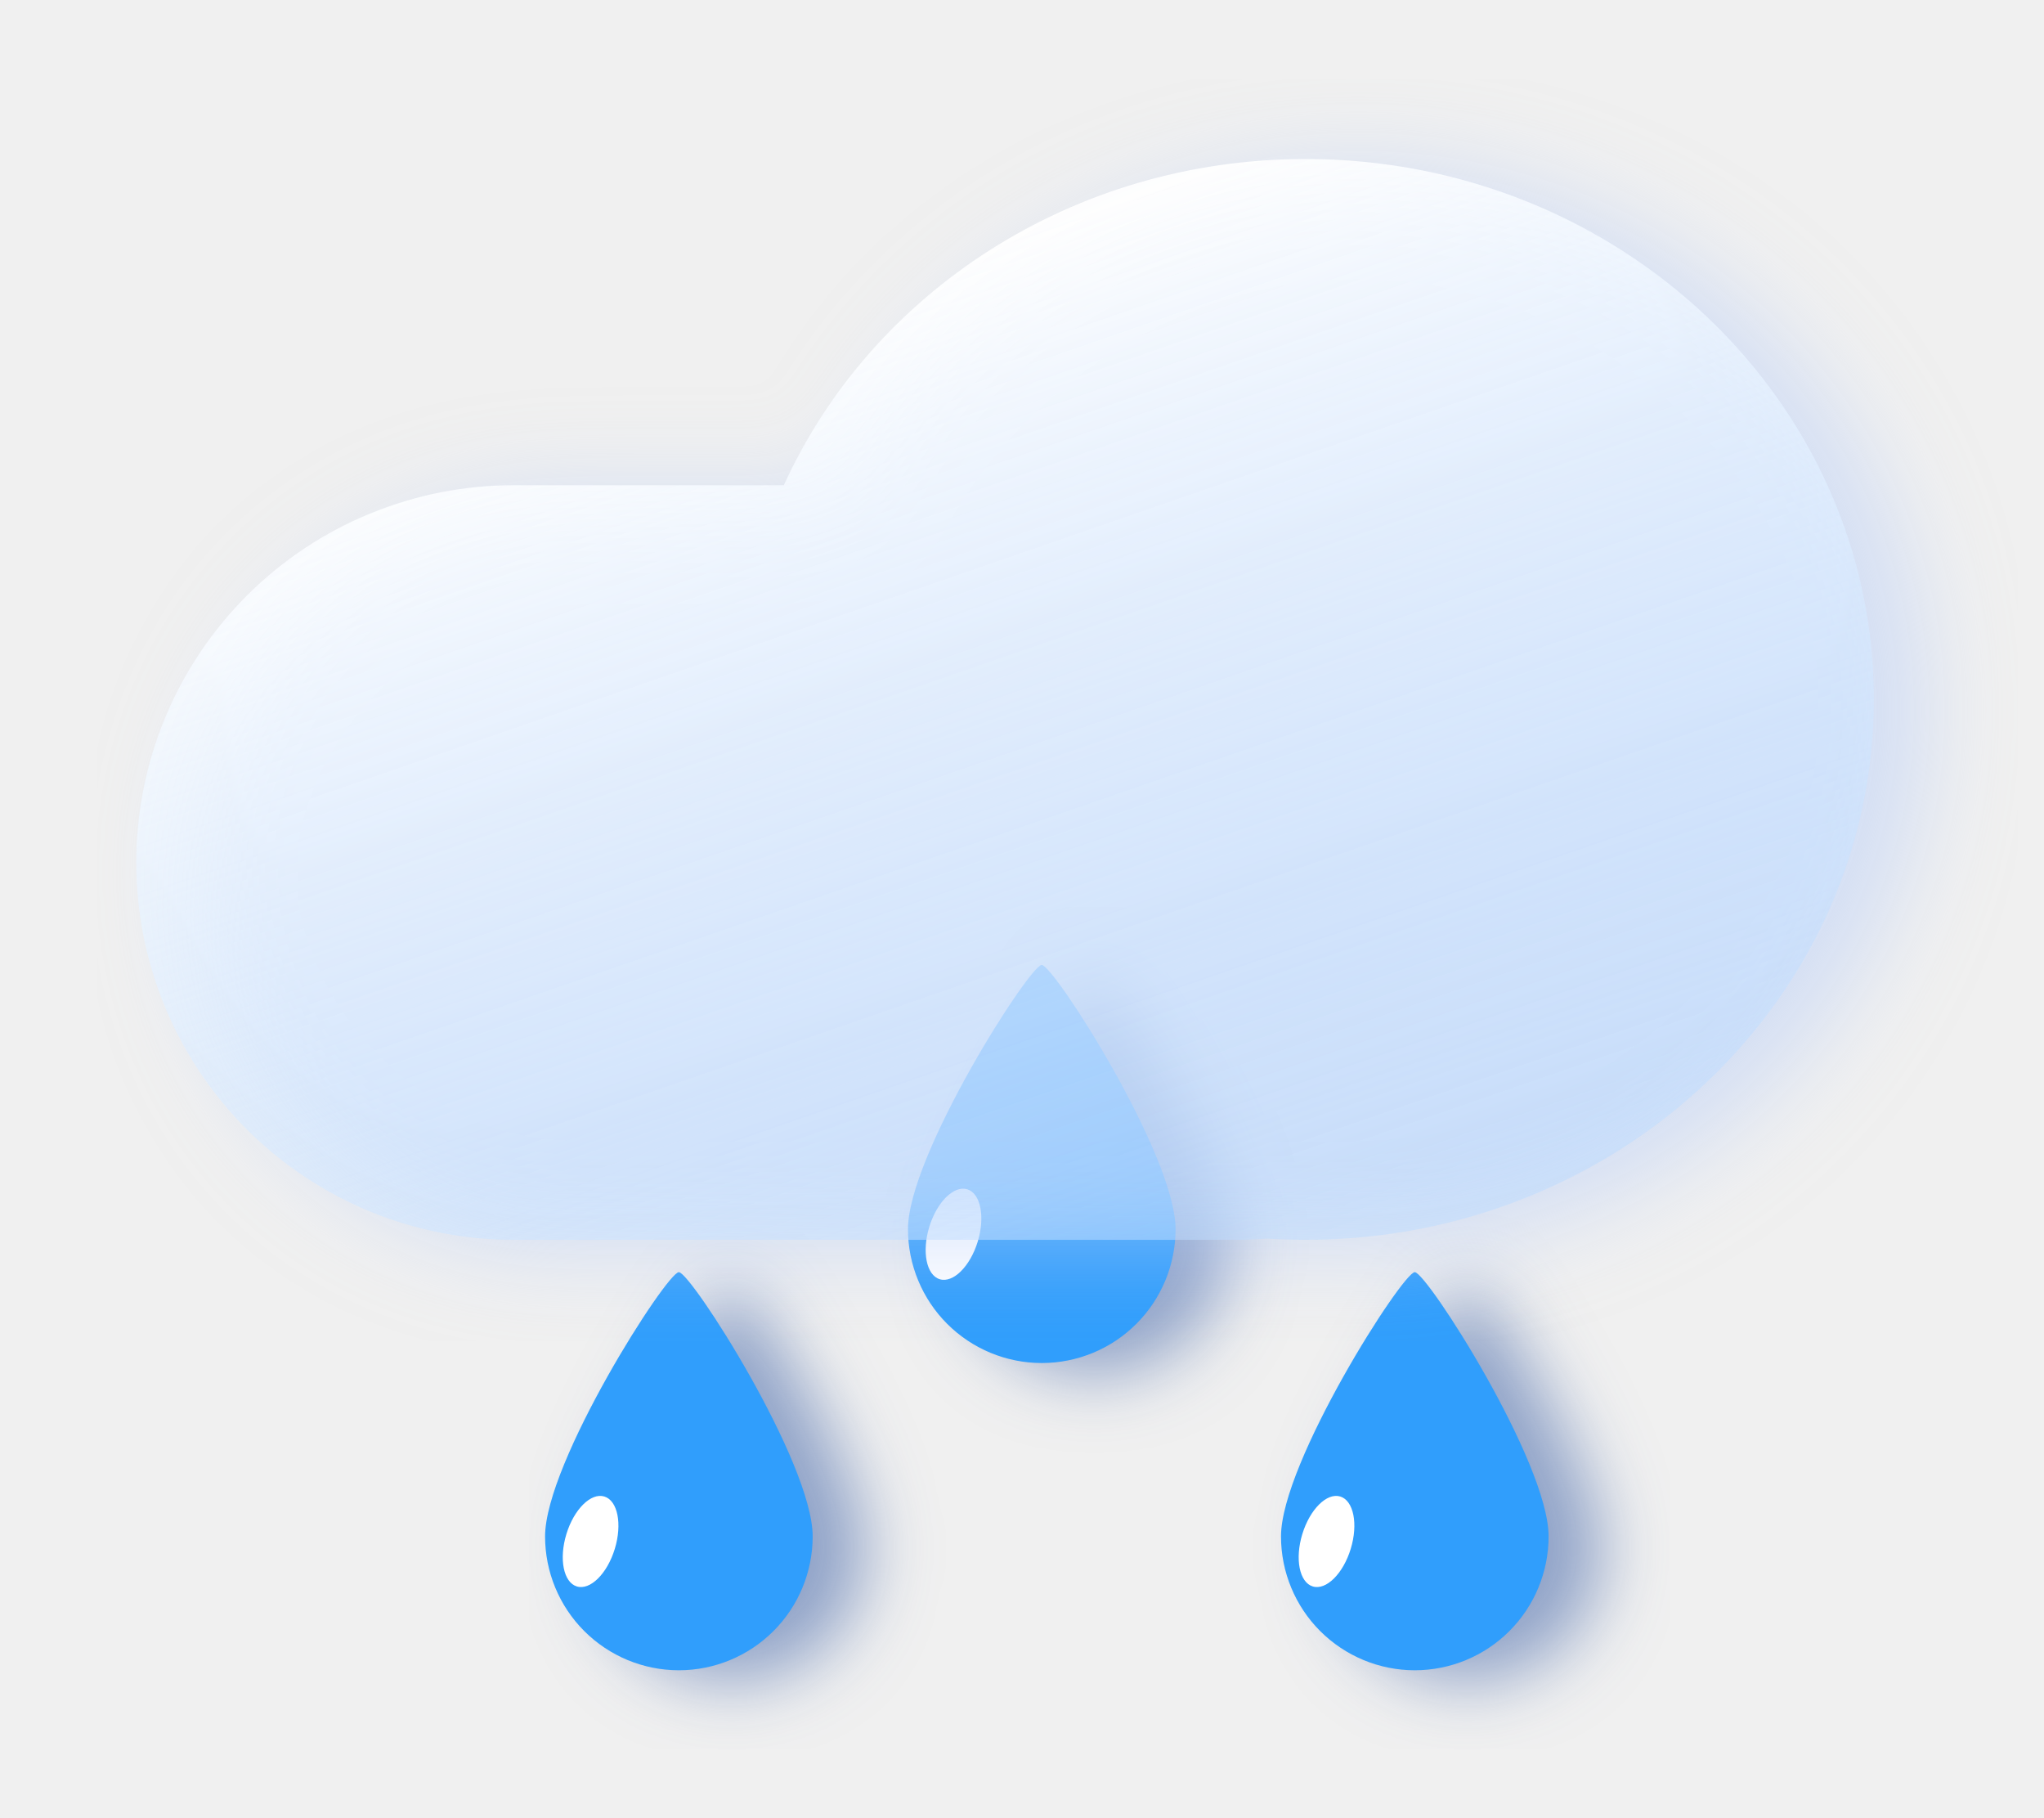
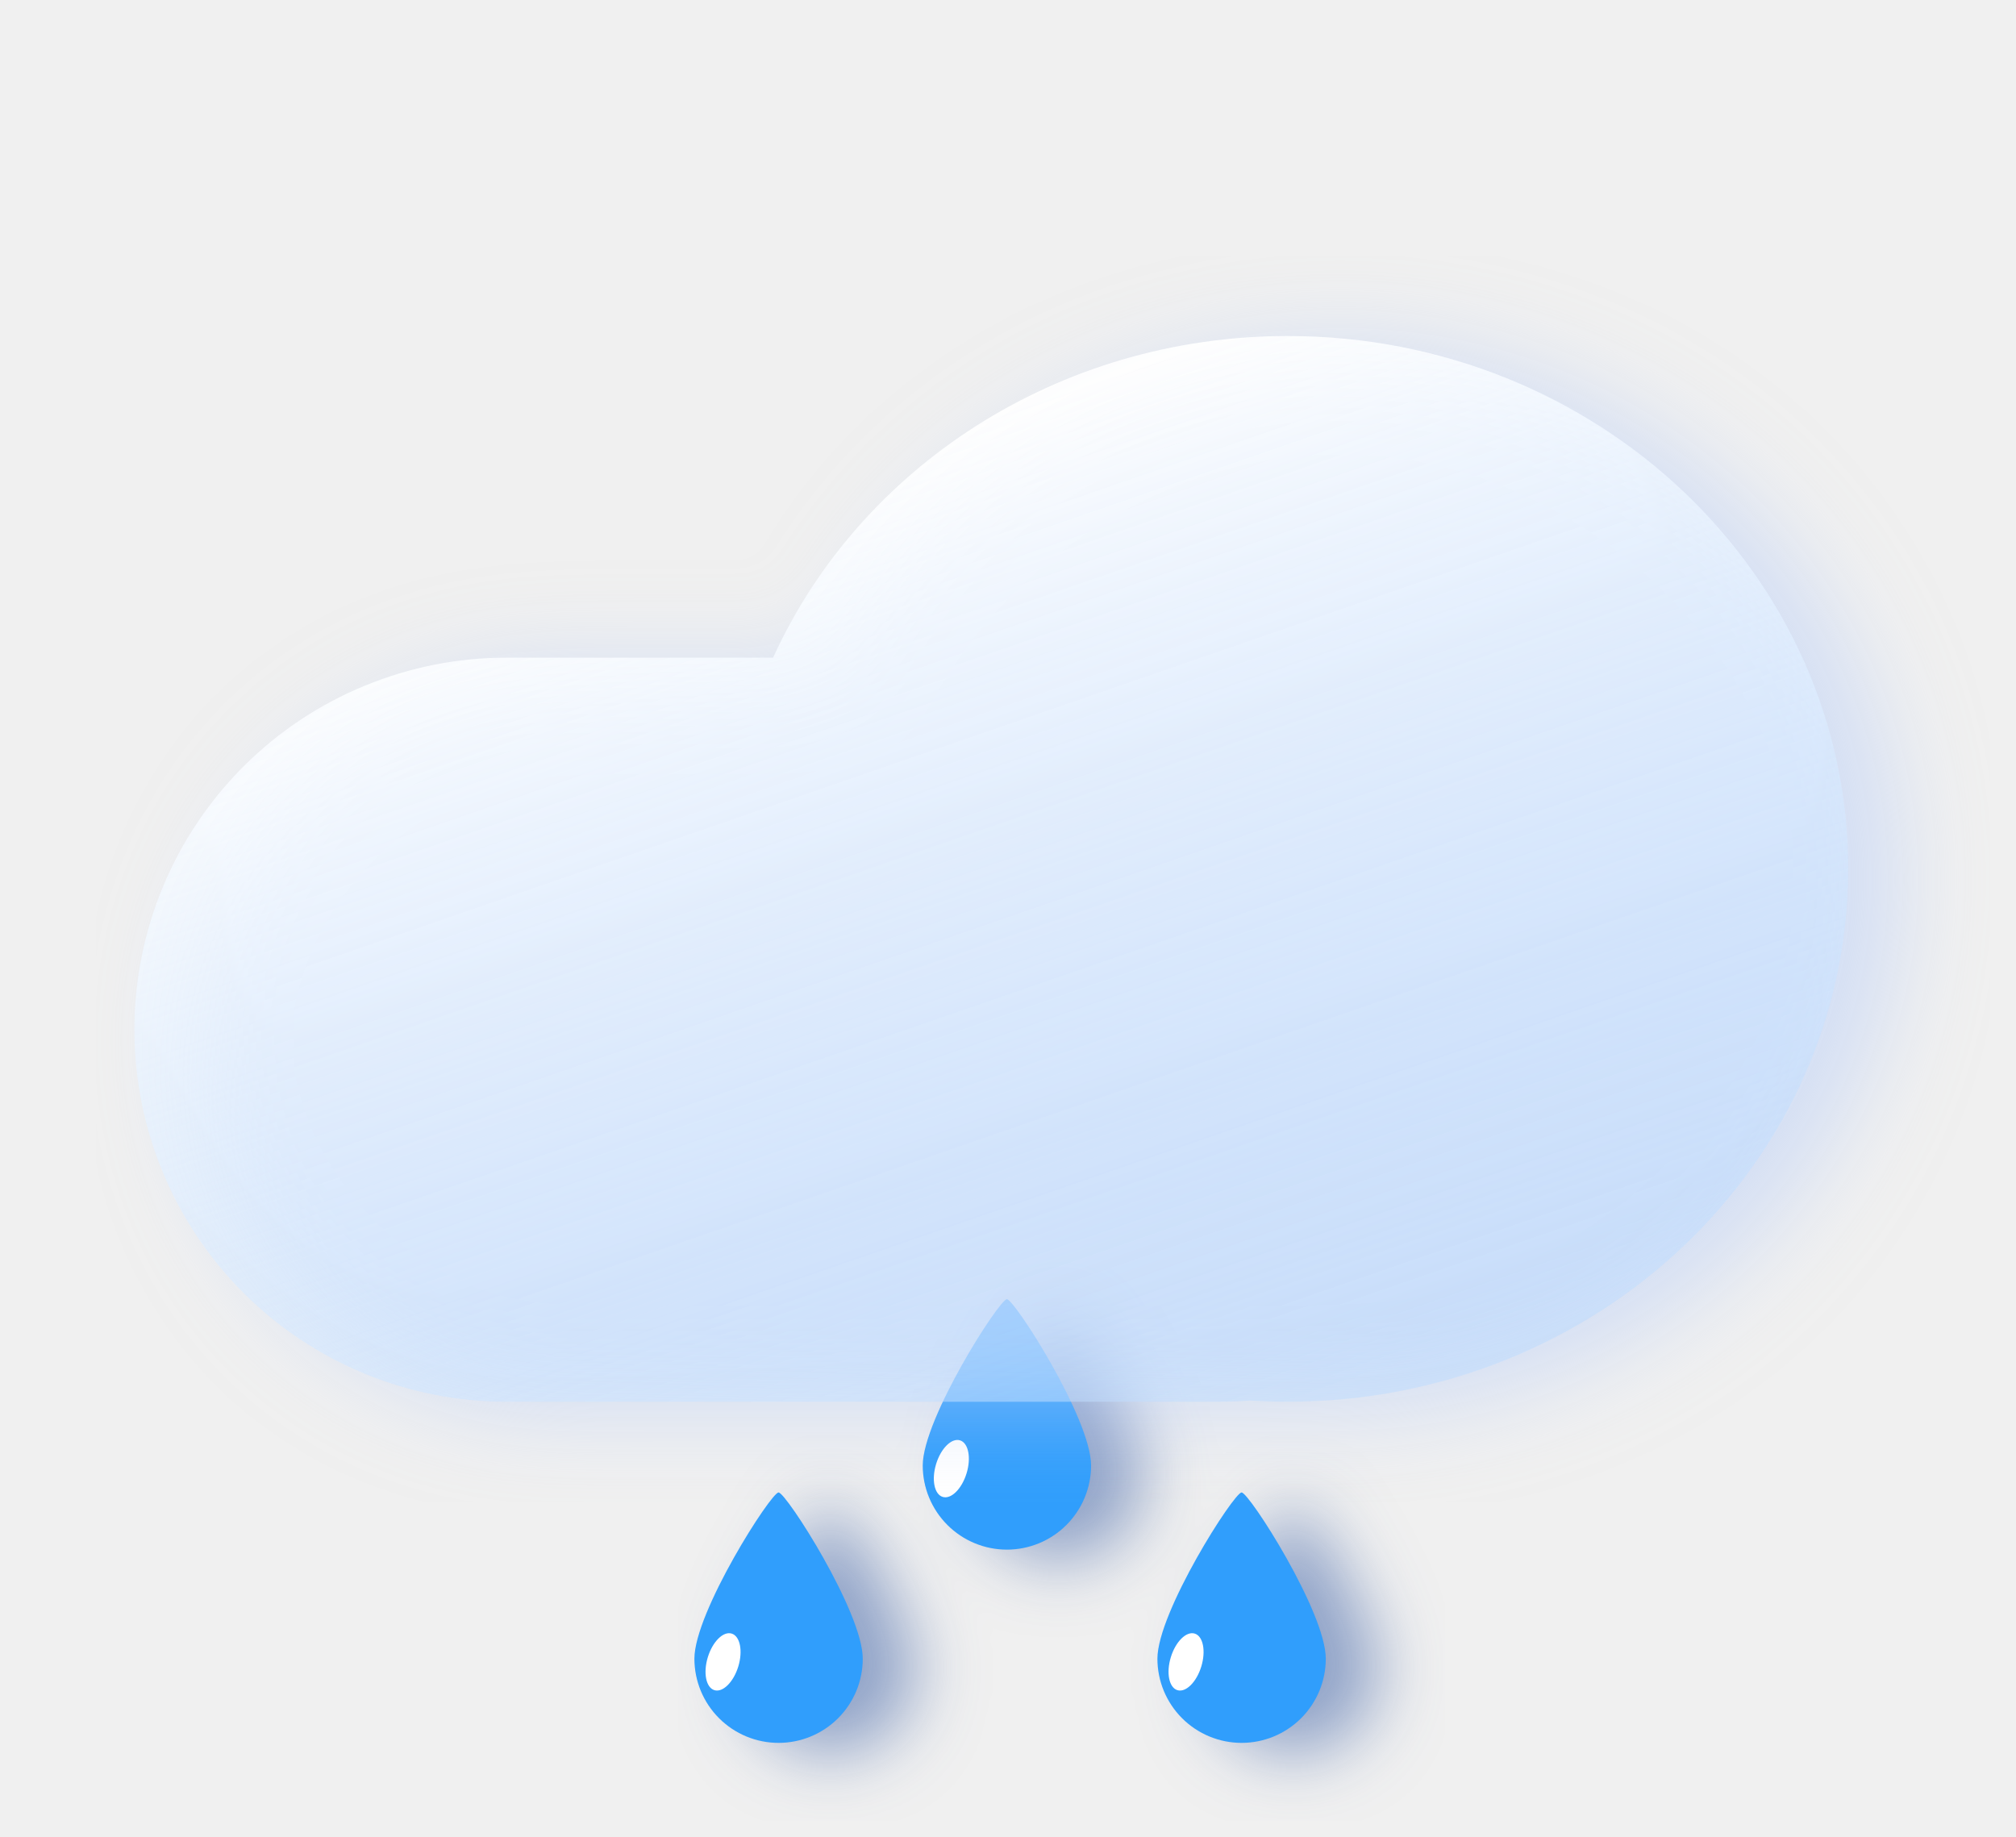
- <svg xmlns="http://www.w3.org/2000/svg" width="90" height="80" viewBox="0 0 90 80" fill="none">
+ <svg xmlns="http://www.w3.org/2000/svg" width="90" height="82" viewBox="0 0 90 82" fill="none">
  <g filter="url(#filter0_d_145_6784)">
-     <path d="M29.892 56C30.421 56.007 35.783 64.379 35.783 67.633C35.783 69.196 35.162 70.694 34.057 71.799C32.953 72.904 31.454 73.525 29.892 73.525C28.329 73.525 26.83 72.904 25.726 71.799C24.621 70.694 24 69.196 24 67.633C24 64.379 29.363 55.994 29.892 56Z" fill="#309EFC" />
-     <path d="M25.399 69.835C25.988 70.015 26.736 69.275 27.07 68.182C27.405 67.088 27.198 66.056 26.61 65.876C26.021 65.696 25.273 66.437 24.939 67.53C24.605 68.623 24.811 69.656 25.399 69.835Z" fill="white" />
-     <path d="M62.295 56C62.824 56.007 68.187 64.379 68.187 67.633C68.187 69.196 67.566 70.694 66.461 71.799C65.356 72.904 63.858 73.525 62.295 73.525C60.733 73.525 59.234 72.904 58.129 71.799C57.025 70.694 56.404 69.196 56.404 67.633C56.404 64.379 61.767 55.994 62.295 56Z" fill="#309EFC" />
-     <path d="M57.803 69.835C58.392 70.015 59.14 69.275 59.474 68.182C59.809 67.088 59.602 66.056 59.014 65.876C58.425 65.696 57.677 66.437 57.343 67.53C57.008 68.623 57.215 69.656 57.803 69.835Z" fill="white" />
-     <path d="M45.87 42.476C46.4 42.483 51.762 50.855 51.762 54.109C51.762 55.671 51.141 57.17 50.036 58.275C48.931 59.38 47.433 60 45.87 60C44.308 60 42.809 59.38 41.705 58.275C40.6 57.17 39.979 55.671 39.979 54.109C39.979 50.855 45.342 42.47 45.87 42.476Z" fill="#309EFC" />
-     <path d="M41.378 56.311C41.967 56.491 42.715 55.751 43.05 54.658C43.384 53.564 43.178 52.532 42.589 52.352C42 52.172 41.252 52.913 40.918 54.006C40.584 55.099 40.79 56.131 41.378 56.311Z" fill="white" />
+     <path d="M34.758 66.627C35.096 66.631 38.516 71.972 38.516 74.048C38.516 75.045 38.12 76.001 37.416 76.705C36.711 77.41 35.755 77.806 34.758 77.806C33.761 77.806 32.806 77.41 32.101 76.705C31.396 76.001 31 75.045 31 74.048C31 71.972 34.421 66.624 34.758 66.627Z" fill="#309EFC" />
+     <path d="M31.893 75.453C32.268 75.567 32.745 75.095 32.959 74.398C33.172 73.7 33.04 73.042 32.665 72.927C32.289 72.812 31.812 73.285 31.599 73.982C31.386 74.68 31.517 75.338 31.893 75.453Z" fill="white" />
+     <path d="M55.429 66.627C55.766 66.631 59.187 71.972 59.187 74.048C59.187 75.044 58.791 76 58.086 76.705C57.381 77.41 56.425 77.806 55.429 77.806C54.432 77.806 53.476 77.41 52.771 76.705C52.066 76 51.67 75.044 51.67 74.048C51.67 71.972 55.091 66.623 55.429 66.627Z" fill="#309EFC" />
+     <path d="M52.563 75.453C52.939 75.567 53.416 75.095 53.629 74.398C53.842 73.7 53.711 73.042 53.335 72.927C52.96 72.812 52.482 73.285 52.269 73.982C52.056 74.68 52.188 75.338 52.563 75.453Z" fill="white" />
+     <path d="M44.951 58C45.289 58.004 48.709 63.345 48.709 65.421C48.709 66.418 48.313 67.373 47.608 68.078C46.904 68.783 45.948 69.179 44.951 69.179C43.954 69.179 42.998 68.783 42.294 68.078C41.589 67.373 41.193 66.418 41.193 65.421C41.193 63.345 44.614 57.996 44.951 58Z" fill="#309EFC" />
+     <path d="M42.085 66.826C42.461 66.941 42.938 66.468 43.151 65.771C43.364 65.073 43.233 64.415 42.857 64.3C42.482 64.185 42.004 64.658 41.791 65.355C41.578 66.052 41.709 66.711 42.085 66.826Z" fill="white" />
  </g>
  <g filter="url(#filter1_d_145_6784)">
-     <path d="M55.785 54.523C55.339 54.559 54.888 54.577 54.433 54.577H22.671C20.484 54.585 18.318 54.162 16.296 53.331C14.274 52.5 12.435 51.278 10.886 49.734C9.338 48.191 8.109 46.358 7.27 44.339C6.432 42.319 6 40.155 6 37.968C6 35.782 6.432 33.617 7.27 31.598C8.109 29.579 9.338 27.745 10.886 26.202C12.435 24.659 14.274 23.437 16.296 22.606C18.318 21.775 20.484 21.352 22.671 21.36H34.513C38.353 12.912 47.195 7 57.49 7C71.307 7 82.508 17.651 82.508 30.788C82.508 43.926 71.307 54.577 57.49 54.577C56.917 54.577 56.349 54.559 55.785 54.523Z" fill="url(#paint0_linear_145_6784)" />
+     <path d="M55.785 62.523C55.339 62.559 54.888 62.577 54.433 62.577H22.671C20.484 62.585 18.318 62.162 16.296 61.331C14.274 60.5 12.435 59.278 10.886 57.734C9.338 56.191 8.109 54.358 7.27 52.339C6.432 50.319 6 48.155 6 45.968C6 43.782 6.432 41.617 7.27 39.598C8.109 37.579 9.338 35.745 10.886 34.202C12.435 32.659 14.274 31.437 16.296 30.606C18.318 29.775 20.484 29.352 22.671 29.36H34.513C38.353 20.913 47.195 15 57.49 15C71.307 15 82.508 25.651 82.508 38.788C82.508 51.926 71.307 62.577 57.49 62.577C56.917 62.577 56.349 62.559 55.785 62.523Z" fill="url(#paint0_linear_145_6784)" />
  </g>
  <defs>
-     <filter id="filter0_d_145_6784" x="23.31" y="39.938" width="50.187" height="37.049" filterUnits="userSpaceOnUse" color-interpolation-filters="sRGB">
+     <filter id="filter0_d_145_6784" x="30.31" y="55.462" width="34.187" height="25.806" filterUnits="userSpaceOnUse" color-interpolation-filters="sRGB">
      <feFlood flood-opacity="0" result="BackgroundImageFix" />
      <feColorMatrix in="SourceAlpha" type="matrix" values="0 0 0 0 0 0 0 0 0 0 0 0 0 0 0 0 0 0 127 0" result="hardAlpha" />
      <feOffset dx="2.31" dy="0.462" />
      <feGaussianBlur stdDeviation="1.5" />
      <feColorMatrix type="matrix" values="0 0 0 0 0.176 0 0 0 0 0.329 0 0 0 0 0.626 0 0 0 0.5 0" />
      <feBlend mode="normal" in2="BackgroundImageFix" result="effect1_dropShadow_145_6784" />
      <feBlend mode="normal" in="SourceGraphic" in2="effect1_dropShadow_145_6784" result="shape" />
    </filter>
-     <filter id="filter1_d_145_6784" x="4.31" y="3.462" width="84.508" height="55.577" filterUnits="userSpaceOnUse" color-interpolation-filters="sRGB">
+     <filter id="filter1_d_145_6784" x="4.31" y="11.462" width="84.508" height="55.577" filterUnits="userSpaceOnUse" color-interpolation-filters="sRGB">
      <feFlood flood-opacity="0" result="BackgroundImageFix" />
      <feColorMatrix in="SourceAlpha" type="matrix" values="0 0 0 0 0 0 0 0 0 0 0 0 0 0 0 0 0 0 127 0" result="hardAlpha" />
      <feOffset dx="2.31" dy="0.462" />
      <feGaussianBlur stdDeviation="2" />
      <feColorMatrix type="matrix" values="0 0 0 0 0.718 0 0 0 0 0.807 0 0 0 0 0.979 0 0 0 0.5 0" />
      <feBlend mode="normal" in2="BackgroundImageFix" result="effect1_dropShadow_145_6784" />
      <feBlend mode="normal" in="SourceGraphic" in2="effect1_dropShadow_145_6784" result="shape" />
    </filter>
-     <linearGradient id="paint0_linear_145_6784" x1="36.986" y1="12.995" x2="52.239" y2="57.156" gradientUnits="userSpaceOnUse">
+     <linearGradient id="paint0_linear_145_6784" x1="36.986" y1="20.995" x2="52.239" y2="65.156" gradientUnits="userSpaceOnUse">
      <stop stop-color="white" stop-opacity="0.95" />
      <stop offset="1" stop-color="#BCDBFF" stop-opacity="0.5" />
    </linearGradient>
  </defs>
</svg>
